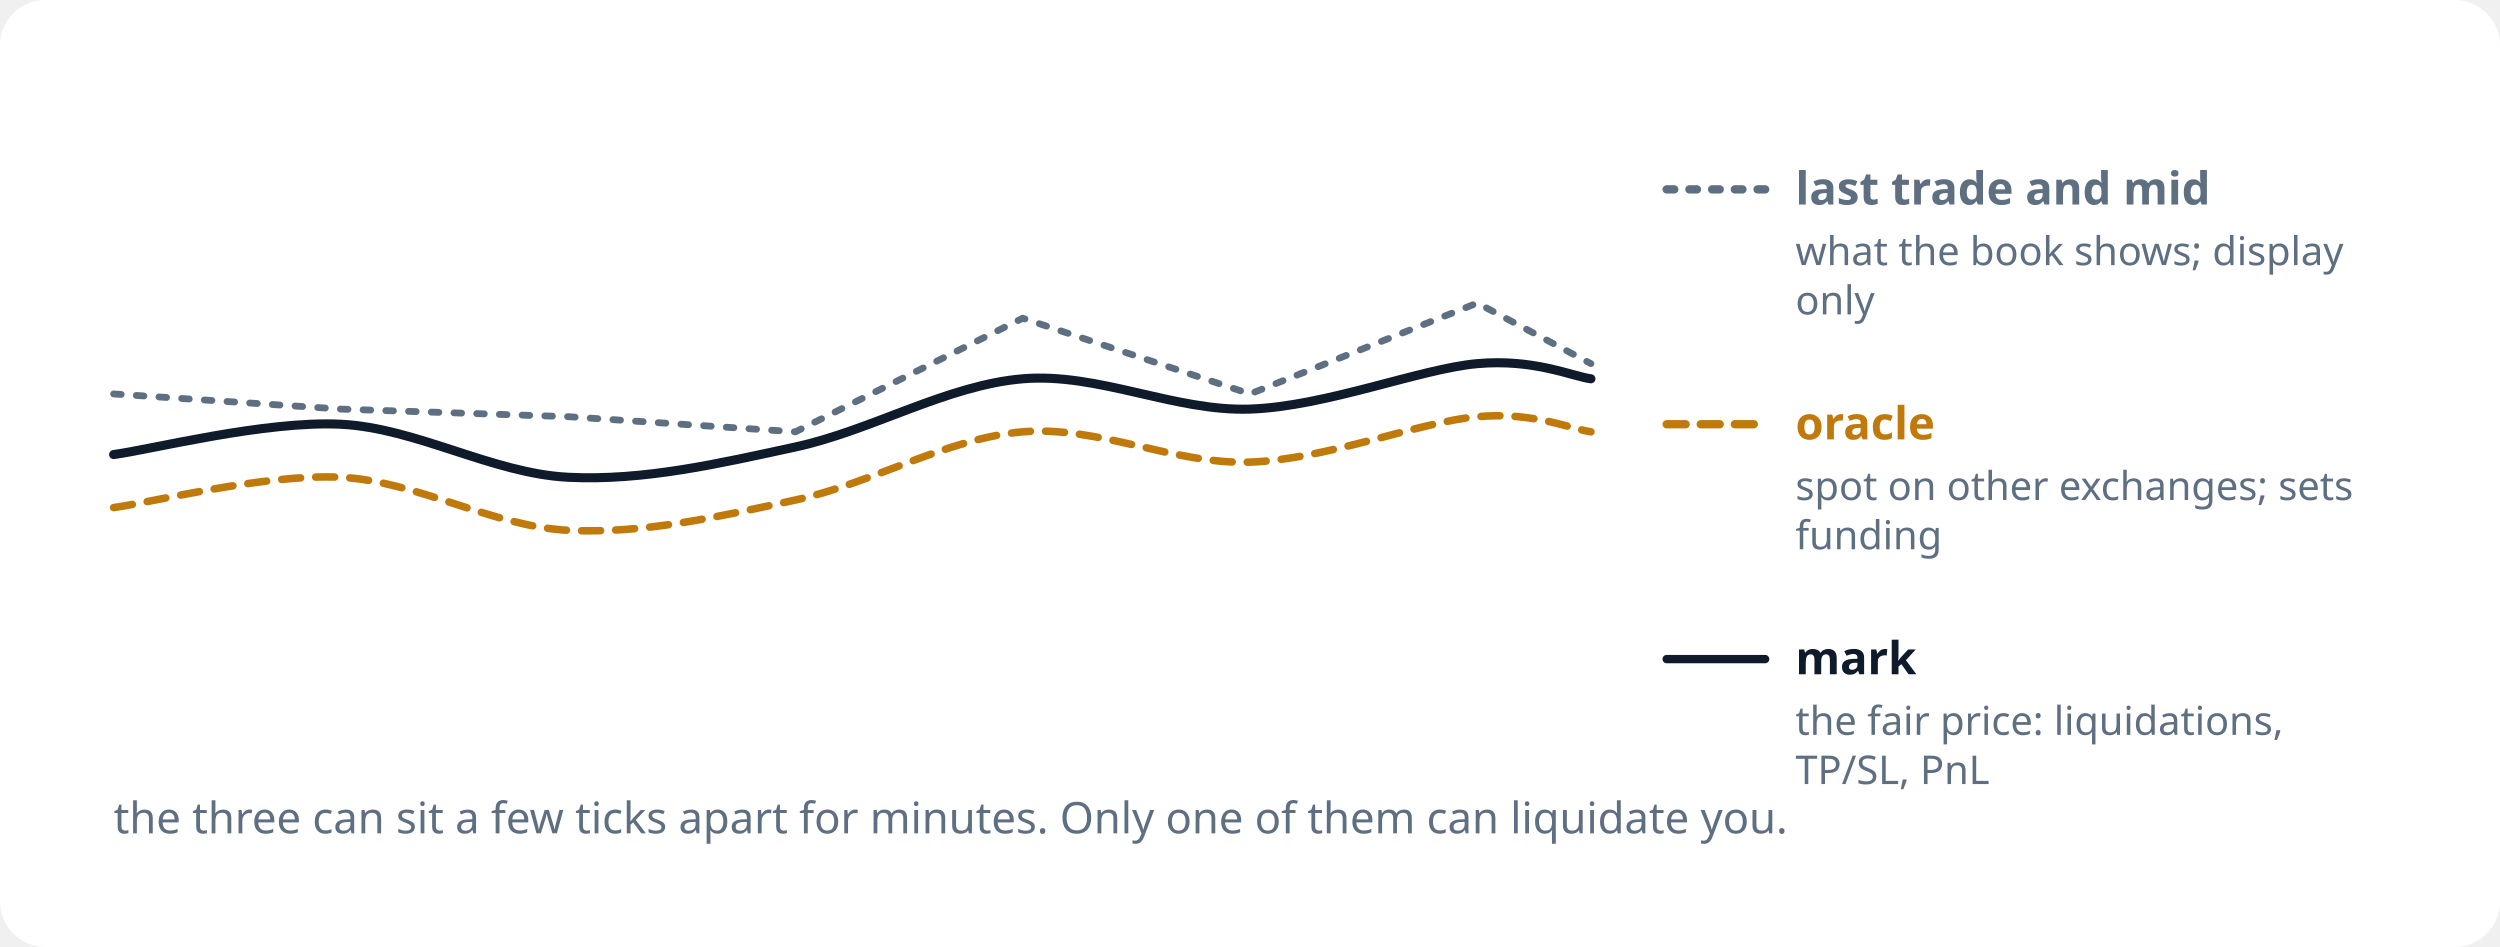
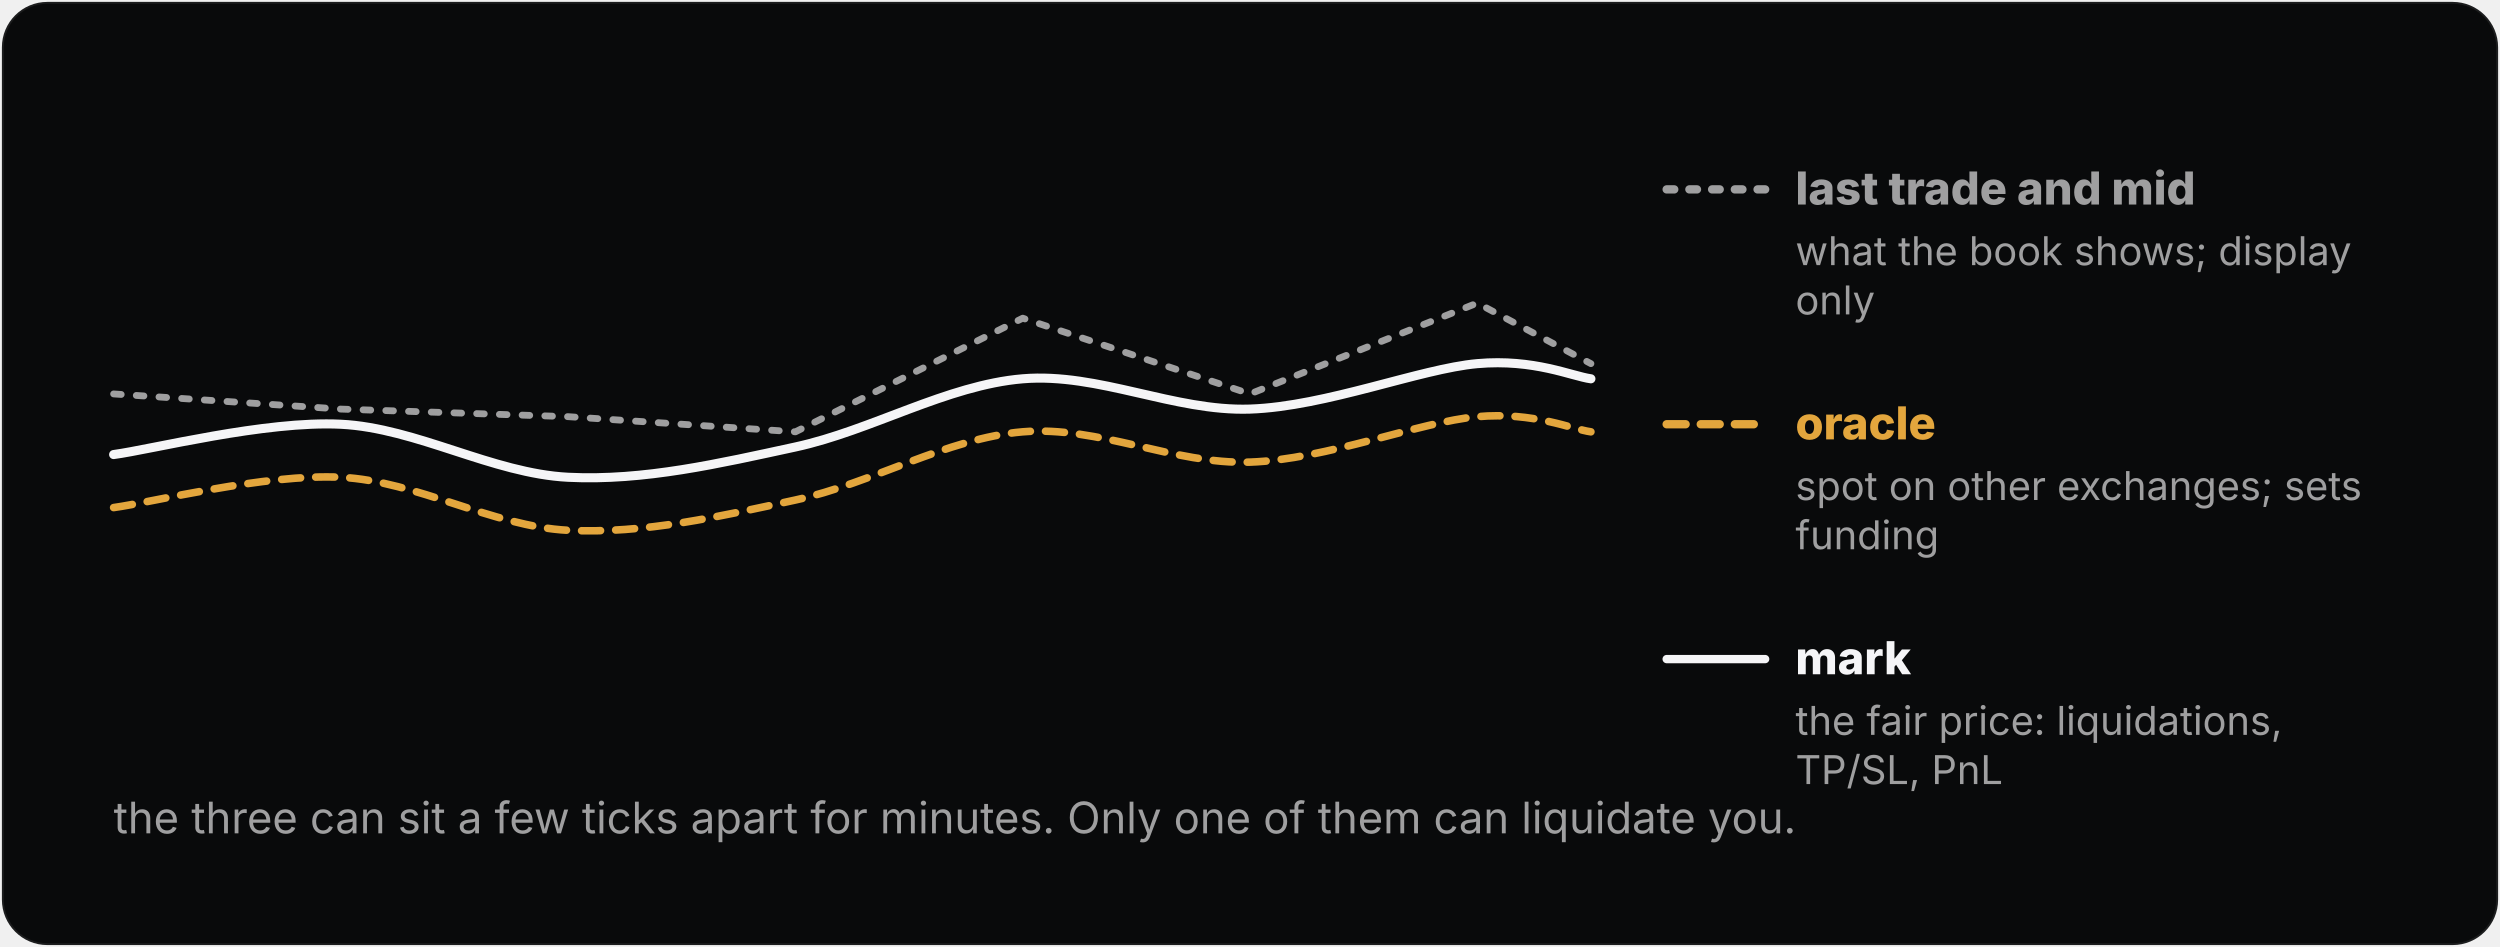
- <svg xmlns="http://www.w3.org/2000/svg" viewBox="0 0 660 250" role="img" aria-label="Three price lines over the same minutes: the last trade and mid from the Hyperliquid book, the oracle built from other exchanges, and the mark that blends them; each is labelled with what it is used for" style="font-family:Manrope, 'Segoe UI', system-ui, -apple-system, sans-serif;font-size:13px" data-w="660">
-   <rect x="0" y="0" width="660" height="250" rx="12" style="fill:#ffffff" />
+ <svg xmlns="http://www.w3.org/2000/svg" viewBox="0 0 660 250" role="img" aria-label="Three price lines over the same minutes: the last trade and mid from the Hyperliquid book, the oracle built from other exchanges, and the mark that blends them; each is labelled with what it is used for" style="font-family:Inter, 'Segoe UI', system-ui, -apple-system, sans-serif;font-size:13px" data-w="660">
+   <rect x="0.5" y="0.5" width="659" height="249" rx="12" style="fill:#090a0b;stroke:rgba(255,255,255,.08);stroke-width:1" />
  <defs>
    <marker id="fg29-ink" viewBox="0 0 10 10" refX="9" refY="5" markerWidth="7" markerHeight="7" orient="auto-start-reverse">
-       <path d="M0 0.5 L10 5 L0 9.5 z" style="fill:#0f1a2a" />
+       <path d="M0 0.5 L10 5 L0 9.5 z" style="fill:#f5f5f7" />
    </marker>
    <marker id="fg29-muted" viewBox="0 0 10 10" refX="9" refY="5" markerWidth="7" markerHeight="7" orient="auto-start-reverse">
-       <path d="M0 0.5 L10 5 L0 9.5 z" style="fill:#5f6f82" />
+       <path d="M0 0.5 L10 5 L0 9.5 z" style="fill:#9f9fa0" />
    </marker>
    <marker id="fg29-bid" viewBox="0 0 10 10" refX="9" refY="5" markerWidth="7" markerHeight="7" orient="auto-start-reverse">
-       <path d="M0 0.5 L10 5 L0 9.5 z" style="fill:#15934f" />
+       <path d="M0 0.5 L10 5 L0 9.5 z" style="fill:#4fce8f" />
    </marker>
    <marker id="fg29-ask" viewBox="0 0 10 10" refX="9" refY="5" markerWidth="7" markerHeight="7" orient="auto-start-reverse">
-       <path d="M0 0.5 L10 5 L0 9.5 z" style="fill:#d0392b" />
+       <path d="M0 0.5 L10 5 L0 9.5 z" style="fill:#f47067" />
    </marker>
    <marker id="fg29-you" viewBox="0 0 10 10" refX="9" refY="5" markerWidth="7" markerHeight="7" orient="auto-start-reverse">
-       <path d="M0 0.5 L10 5 L0 9.5 z" style="fill:#3b5bdb" />
+       <path d="M0 0.5 L10 5 L0 9.5 z" style="fill:#00b3dd" />
    </marker>
    <marker id="fg29-oracle" viewBox="0 0 10 10" refX="9" refY="5" markerWidth="7" markerHeight="7" orient="auto-start-reverse">
-       <path d="M0 0.5 L10 5 L0 9.5 z" style="fill:#c07a0c" />
+       <path d="M0 0.5 L10 5 L0 9.5 z" style="fill:#e3a63d" />
    </marker>
    <marker id="fg29-mint" viewBox="0 0 10 10" refX="9" refY="5" markerWidth="7" markerHeight="7" orient="auto-start-reverse">
-       <path d="M0 0.5 L10 5 L0 9.5 z" style="fill:#0e9a86" />
+       <path d="M0 0.5 L10 5 L0 9.5 z" style="fill:#ffffff" />
    </marker>
  </defs>
-   <path d="M30 134 C40 132.67 70 125 90 126 C110 127 130 139 150 140 C170 141 190 136.33 210 132 C230 127.67 250 115.67 270 114 C290 112.33 310 122.67 330 122 C350 121.33 375 111.33 390 110 C405 108.67 415 113.33 420 114" style="fill:none;stroke:#c07a0c;stroke-width:2;stroke-dasharray:5 4;stroke-linecap:round;stroke-linejoin:round" />
-   <polyline points="30,104 90,108 150,110 210,114 270,84 330,104 390,80 420,96" style="fill:none;stroke:#5f6f82;stroke-width:1.8;stroke-dasharray:2 4;stroke-linecap:round;stroke-linejoin:round" />
-   <path d="M30 120 C40 118.67 70 111 90 112 C110 113 130 125 150 126 C170 127 190 122.33 210 118 C230 113.67 250 101.67 270 100 C290 98.33 310 108.67 330 108 C350 107.33 375 97.33 390 96 C405 94.67 415 99.33 420 100" style="fill:none;stroke:#0f1a2a;stroke-width:2.4;stroke-linecap:round;stroke-linejoin:round" />
-   <line x1="440" y1="50" x2="466" y2="50" style="stroke:#5f6f82;stroke-width:2.2;stroke-dasharray:2 4;stroke-linecap:round" />
-   <text x="474" y="54" style="fill:#5f6f82;font-size:12px;font-weight:800">last trade and mid</text>
-   <text x="474" y="70" style="fill:#5f6f82;font-size:10.5px">what the book shows; display</text>
-   <text x="474" y="83" style="fill:#5f6f82;font-size:10.5px">only</text>
-   <line x1="440" y1="112" x2="466" y2="112" style="stroke:#c07a0c;stroke-width:2.2;stroke-dasharray:5 4;stroke-linecap:round" />
-   <text x="474" y="116" style="fill:#c07a0c;font-size:12px;font-weight:800">oracle</text>
-   <text x="474" y="132" style="fill:#5f6f82;font-size:10.5px">spot on other exchanges; sets</text>
-   <text x="474" y="145" style="fill:#5f6f82;font-size:10.5px">funding</text>
-   <line x1="440" y1="174" x2="466" y2="174" style="stroke:#0f1a2a;stroke-width:2.2;stroke-linecap:round" />
-   <text x="474" y="178" style="fill:#0f1a2a;font-size:12px;font-weight:800">mark</text>
-   <text x="474" y="194" style="fill:#5f6f82;font-size:10.5px">the fair price: liquidations,</text>
-   <text x="474" y="207" style="fill:#5f6f82;font-size:10.5px">TP/SL, PnL</text>
-   <text x="30" y="220" style="fill:#5f6f82;font-size:11.5px">the three can sit a few ticks apart for minutes. Only one of them can liquidate you.</text>
+   <path d="M30 134 C40 132.67 70 125 90 126 C110 127 130 139 150 140 C170 141 190 136.33 210 132 C230 127.67 250 115.67 270 114 C290 112.33 310 122.67 330 122 C350 121.33 375 111.33 390 110 C405 108.67 415 113.33 420 114" style="fill:none;stroke:#e3a63d;stroke-width:2;stroke-dasharray:5 4;stroke-linecap:round;stroke-linejoin:round" />
+   <polyline points="30,104 90,108 150,110 210,114 270,84 330,104 390,80 420,96" style="fill:none;stroke:#9f9fa0;stroke-width:1.8;stroke-dasharray:2 4;stroke-linecap:round;stroke-linejoin:round" />
+   <path d="M30 120 C40 118.67 70 111 90 112 C110 113 130 125 150 126 C170 127 190 122.33 210 118 C230 113.67 250 101.67 270 100 C290 98.33 310 108.67 330 108 C350 107.33 375 97.33 390 96 C405 94.67 415 99.33 420 100" style="fill:none;stroke:#f5f5f7;stroke-width:2.4;stroke-linecap:round;stroke-linejoin:round" />
+   <line x1="440" y1="50" x2="466" y2="50" style="stroke:#9f9fa0;stroke-width:2.2;stroke-dasharray:2 4;stroke-linecap:round" />
+   <text x="474" y="54" style="fill:#9f9fa0;font-size:12px;font-weight:800">last trade and mid</text>
+   <text x="474" y="70" style="fill:#9f9fa0;font-size:10.5px">what the book shows; display</text>
+   <text x="474" y="83" style="fill:#9f9fa0;font-size:10.5px">only</text>
+   <line x1="440" y1="112" x2="466" y2="112" style="stroke:#e3a63d;stroke-width:2.2;stroke-dasharray:5 4;stroke-linecap:round" />
+   <text x="474" y="116" style="fill:#e3a63d;font-size:12px;font-weight:800">oracle</text>
+   <text x="474" y="132" style="fill:#9f9fa0;font-size:10.5px">spot on other exchanges; sets</text>
+   <text x="474" y="145" style="fill:#9f9fa0;font-size:10.5px">funding</text>
+   <line x1="440" y1="174" x2="466" y2="174" style="stroke:#f5f5f7;stroke-width:2.2;stroke-linecap:round" />
+   <text x="474" y="178" style="fill:#f5f5f7;font-size:12px;font-weight:800">mark</text>
+   <text x="474" y="194" style="fill:#9f9fa0;font-size:10.5px">the fair price: liquidations,</text>
+   <text x="474" y="207" style="fill:#9f9fa0;font-size:10.5px">TP/SL, PnL</text>
+   <text x="30" y="220" style="fill:#9f9fa0;font-size:11.5px">the three can sit a few ticks apart for minutes. Only one of them can liquidate you.</text>
</svg>
